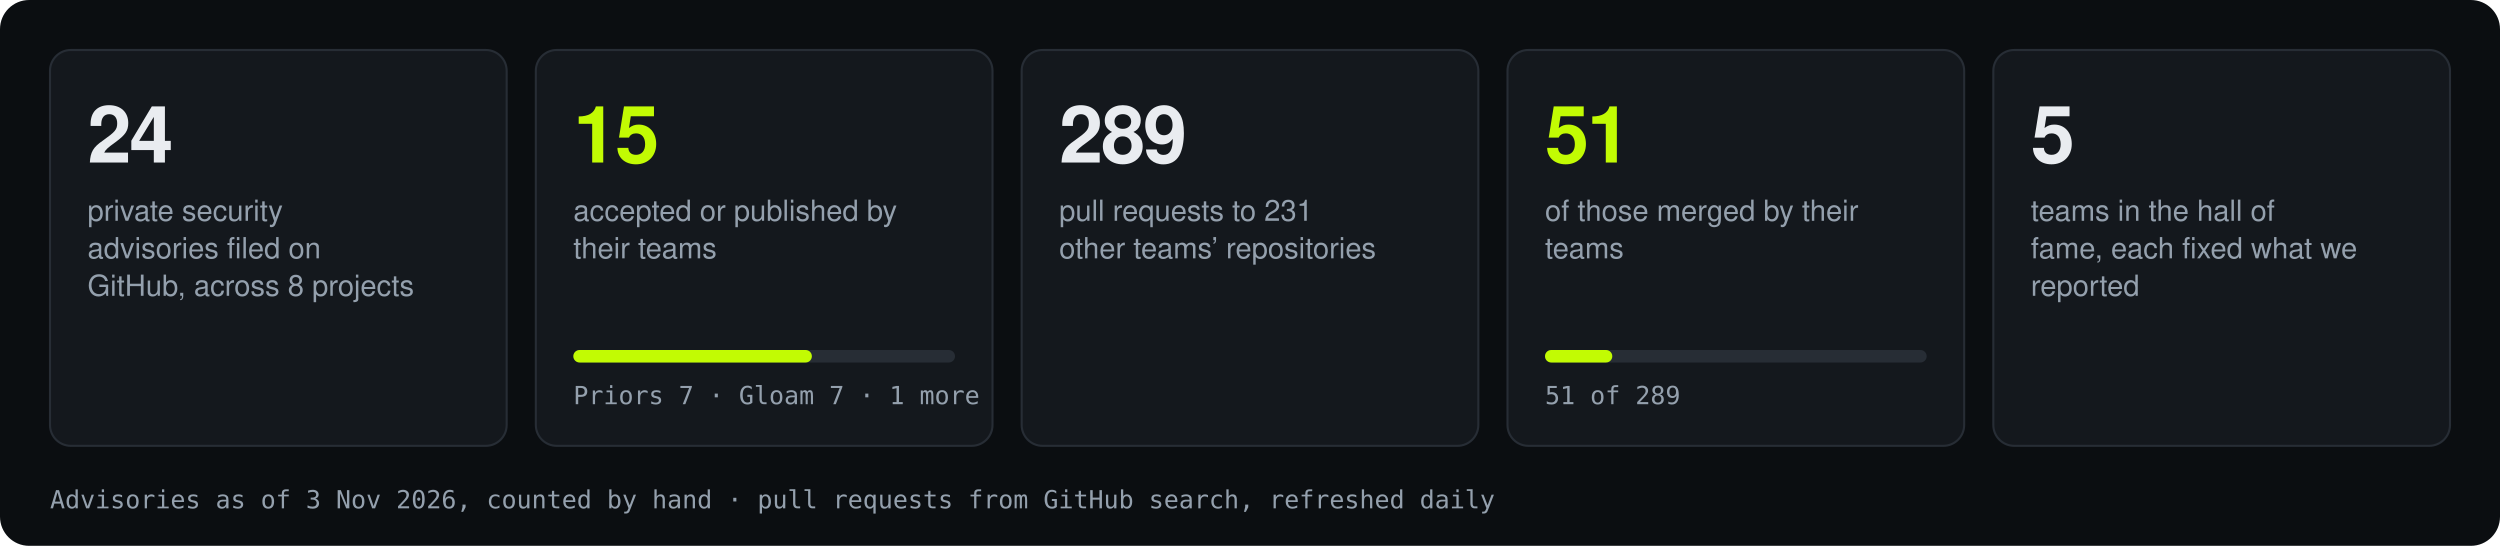
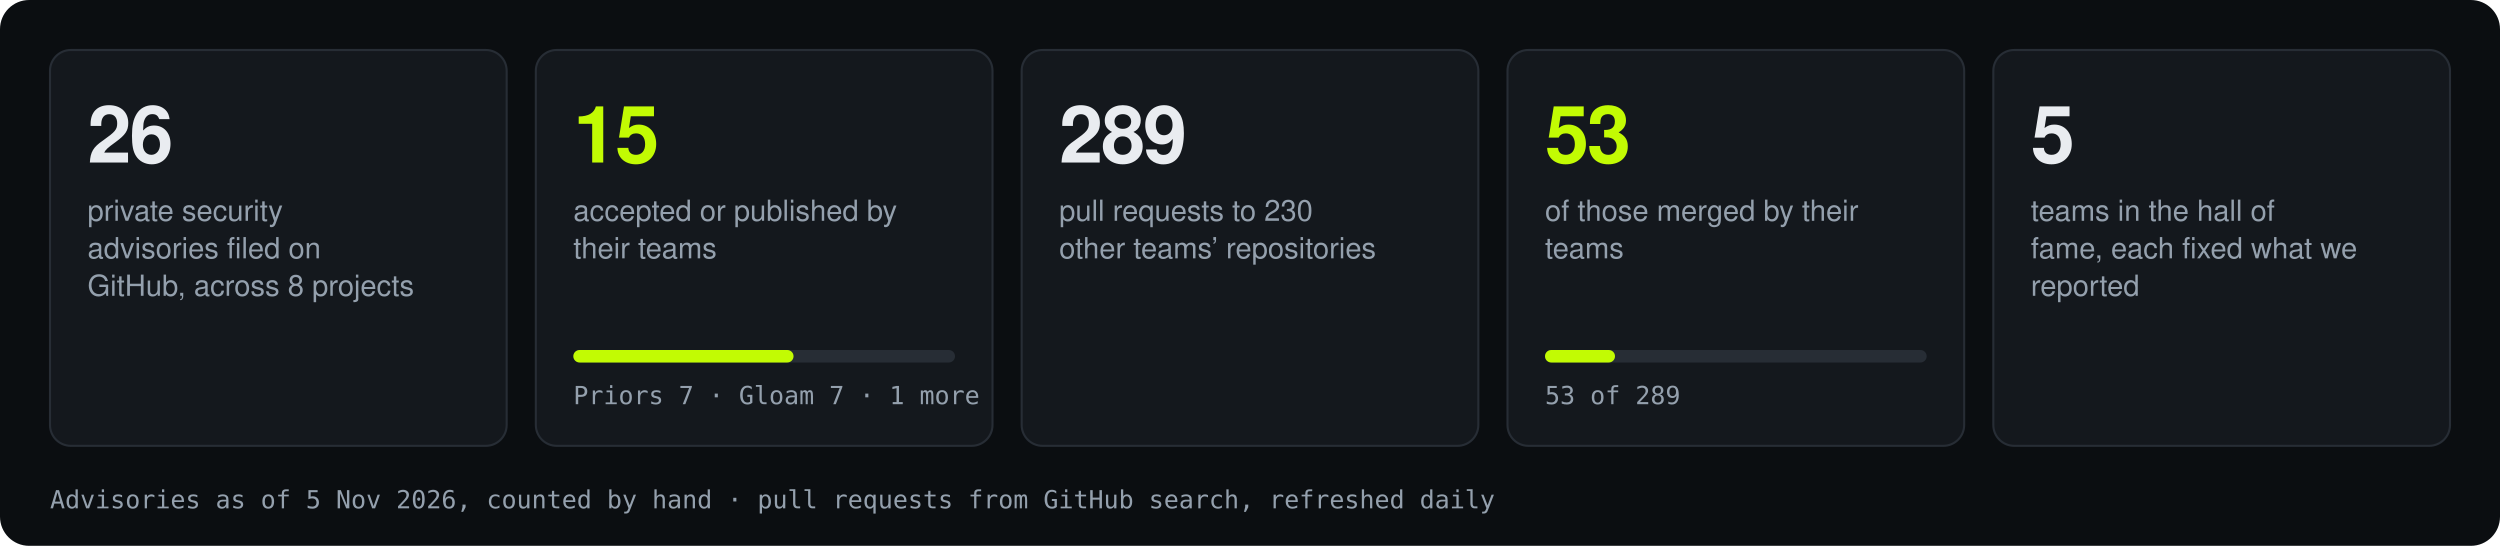
- <svg xmlns="http://www.w3.org/2000/svg" width="1200" height="262" viewBox="0 0 1200 262" role="img" aria-label="24 private security advisories filed on GitHub across 8 projects, 15 accepted or published; 289 pull requests to 231 other teams' repositories, 51 merged; 5 teams in the hall of fame">
+ <svg xmlns="http://www.w3.org/2000/svg" width="1200" height="262" viewBox="0 0 1200 262" role="img" aria-label="26 private security advisories filed on GitHub across 8 projects, 15 accepted or published; 289 pull requests to 230 other teams' repositories, 53 merged; 5 teams in the hall of fame">
  <style>.g{transform-box:fill-box;transform-origin:left;animation:grow 1.2s ease-out both}@keyframes grow{from{transform:scaleX(0)}}@media (prefers-reduced-motion: reduce){*{animation:none!important}}</style>
  <rect width="1200" height="262" rx="14" fill="#0B0E11" />
  <g>
    <rect x="24.0" y="24" width="219.2" height="190" rx="10" fill="#14181D" stroke="#272D35" />
-     <text x="42.0" y="78" font-family="-apple-system,BlinkMacSystemFont,'Segoe UI',Helvetica,Arial,sans-serif" font-size="38" font-weight="700" letter-spacing="-1" fill="#E9ECF0">24</text>
+     <text x="42.0" y="78" font-family="-apple-system,BlinkMacSystemFont,'Segoe UI',Helvetica,Arial,sans-serif" font-size="38" font-weight="700" letter-spacing="-1" fill="#E9ECF0">26</text>
    <text x="42.0" y="106" text-anchor="start" font-family="-apple-system,BlinkMacSystemFont,'Segoe UI',Helvetica,Arial,sans-serif" font-size="14" font-weight="400" fill="#94A0AD">private security</text>
    <text x="42.0" y="124" text-anchor="start" font-family="-apple-system,BlinkMacSystemFont,'Segoe UI',Helvetica,Arial,sans-serif" font-size="14" font-weight="400" fill="#94A0AD">advisories filed on</text>
    <text x="42.0" y="142" text-anchor="start" font-family="-apple-system,BlinkMacSystemFont,'Segoe UI',Helvetica,Arial,sans-serif" font-size="14" font-weight="400" fill="#94A0AD">GitHub, across 8 projects</text>
  </g>
  <g>
    <rect x="257.2" y="24" width="219.2" height="190" rx="10" fill="#14181D" stroke="#272D35" />
    <text x="275.2" y="78" font-family="-apple-system,BlinkMacSystemFont,'Segoe UI',Helvetica,Arial,sans-serif" font-size="38" font-weight="700" letter-spacing="-1" fill="#C2FB03">15</text>
    <text x="275.2" y="106" text-anchor="start" font-family="-apple-system,BlinkMacSystemFont,'Segoe UI',Helvetica,Arial,sans-serif" font-size="14" font-weight="400" fill="#94A0AD">accepted or published by</text>
    <text x="275.2" y="124" text-anchor="start" font-family="-apple-system,BlinkMacSystemFont,'Segoe UI',Helvetica,Arial,sans-serif" font-size="14" font-weight="400" fill="#94A0AD">their teams</text>
    <rect x="275.2" y="168" width="183.2" height="6" rx="3" fill="#272D35" />
-     <rect class="g" style="animation-delay:0.35s" x="275.2" y="168" width="114.5" height="6" rx="3" fill="#C2FB03" />
+     <rect class="g" style="animation-delay:0.35s" x="275.2" y="168" width="105.7" height="6" rx="3" fill="#C2FB03" />
    <text x="275.2" y="194" font-family="ui-monospace,SFMono-Regular,'SF Mono',Menlo,Consolas,monospace" font-size="12" fill="#94A0AD">Priors 7 · Gloam 7 · 1 more</text>
  </g>
  <g>
    <rect x="490.4" y="24" width="219.2" height="190" rx="10" fill="#14181D" stroke="#272D35" />
    <text x="508.4" y="78" font-family="-apple-system,BlinkMacSystemFont,'Segoe UI',Helvetica,Arial,sans-serif" font-size="38" font-weight="700" letter-spacing="-1" fill="#E9ECF0">289</text>
-     <text x="508.4" y="106" text-anchor="start" font-family="-apple-system,BlinkMacSystemFont,'Segoe UI',Helvetica,Arial,sans-serif" font-size="14" font-weight="400" fill="#94A0AD">pull requests to 231</text>
+     <text x="508.4" y="106" text-anchor="start" font-family="-apple-system,BlinkMacSystemFont,'Segoe UI',Helvetica,Arial,sans-serif" font-size="14" font-weight="400" fill="#94A0AD">pull requests to 230</text>
    <text x="508.4" y="124" text-anchor="start" font-family="-apple-system,BlinkMacSystemFont,'Segoe UI',Helvetica,Arial,sans-serif" font-size="14" font-weight="400" fill="#94A0AD">other teams’ repositories</text>
  </g>
  <g>
    <rect x="723.6" y="24" width="219.2" height="190" rx="10" fill="#14181D" stroke="#272D35" />
-     <text x="741.6" y="78" font-family="-apple-system,BlinkMacSystemFont,'Segoe UI',Helvetica,Arial,sans-serif" font-size="38" font-weight="700" letter-spacing="-1" fill="#C2FB03">51</text>
+     <text x="741.6" y="78" font-family="-apple-system,BlinkMacSystemFont,'Segoe UI',Helvetica,Arial,sans-serif" font-size="38" font-weight="700" letter-spacing="-1" fill="#C2FB03">53</text>
    <text x="741.6" y="106" text-anchor="start" font-family="-apple-system,BlinkMacSystemFont,'Segoe UI',Helvetica,Arial,sans-serif" font-size="14" font-weight="400" fill="#94A0AD">of those merged by their</text>
    <text x="741.6" y="124" text-anchor="start" font-family="-apple-system,BlinkMacSystemFont,'Segoe UI',Helvetica,Arial,sans-serif" font-size="14" font-weight="400" fill="#94A0AD">teams</text>
    <rect x="741.6" y="168" width="183.2" height="6" rx="3" fill="#272D35" />
-     <rect class="g" style="animation-delay:0.65s" x="741.6" y="168" width="32.3" height="6" rx="3" fill="#C2FB03" />
-     <text x="741.6" y="194" font-family="ui-monospace,SFMono-Regular,'SF Mono',Menlo,Consolas,monospace" font-size="12" fill="#94A0AD">51 of 289</text>
+     <rect class="g" style="animation-delay:0.65s" x="741.6" y="168" width="33.6" height="6" rx="3" fill="#C2FB03" />
+     <text x="741.6" y="194" font-family="ui-monospace,SFMono-Regular,'SF Mono',Menlo,Consolas,monospace" font-size="12" fill="#94A0AD">53 of 289</text>
  </g>
  <g>
    <rect x="956.8" y="24" width="219.2" height="190" rx="10" fill="#14181D" stroke="#272D35" />
    <text x="974.8" y="78" font-family="-apple-system,BlinkMacSystemFont,'Segoe UI',Helvetica,Arial,sans-serif" font-size="38" font-weight="700" letter-spacing="-1" fill="#E9ECF0">5</text>
    <text x="974.8" y="106" text-anchor="start" font-family="-apple-system,BlinkMacSystemFont,'Segoe UI',Helvetica,Arial,sans-serif" font-size="14" font-weight="400" fill="#94A0AD">teams in the hall of</text>
    <text x="974.8" y="124" text-anchor="start" font-family="-apple-system,BlinkMacSystemFont,'Segoe UI',Helvetica,Arial,sans-serif" font-size="14" font-weight="400" fill="#94A0AD">fame, each fixed what we</text>
    <text x="974.8" y="142" text-anchor="start" font-family="-apple-system,BlinkMacSystemFont,'Segoe UI',Helvetica,Arial,sans-serif" font-size="14" font-weight="400" fill="#94A0AD">reported</text>
  </g>
-   <text x="24" y="244" font-family="ui-monospace,SFMono-Regular,'SF Mono',Menlo,Consolas,monospace" font-size="12" fill="#94A0AD">Advisories as of 3 Nov 2026, counted by hand · pull requests from GitHub search, refreshed daily</text>
+   <text x="24" y="244" font-family="ui-monospace,SFMono-Regular,'SF Mono',Menlo,Consolas,monospace" font-size="12" fill="#94A0AD">Advisories as of 5 Nov 2026, counted by hand · pull requests from GitHub search, refreshed daily</text>
</svg>
